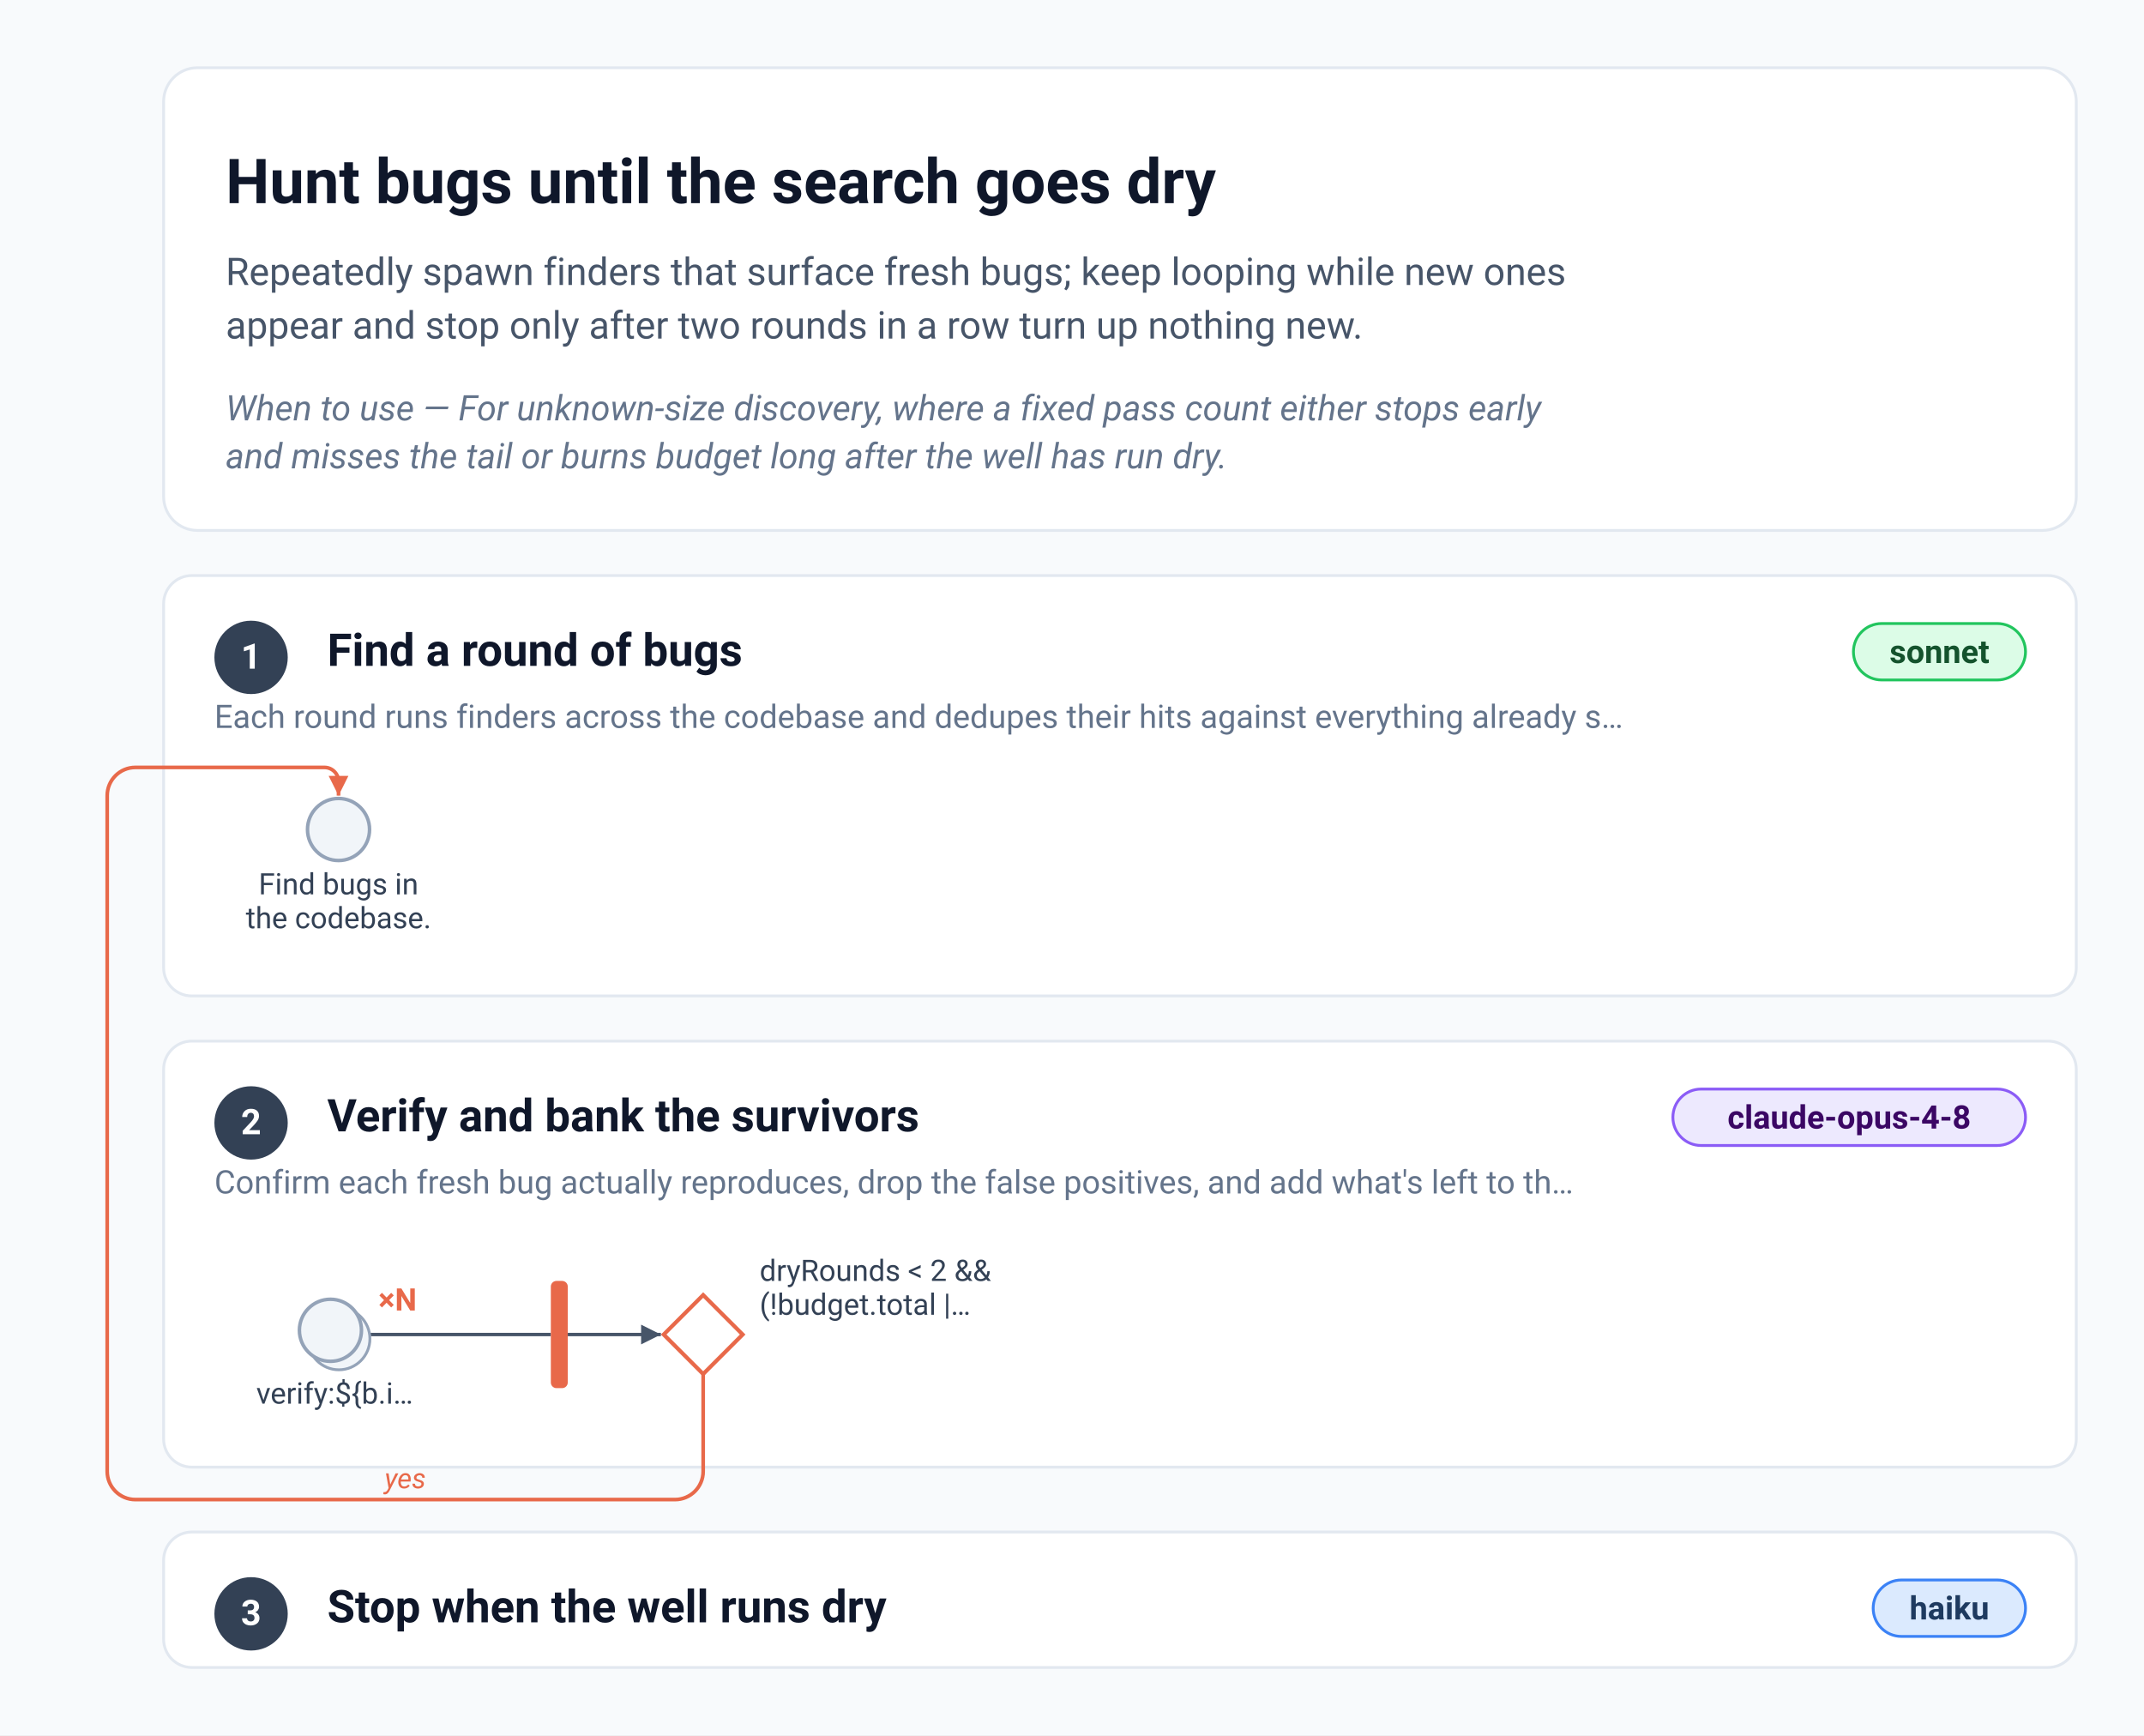
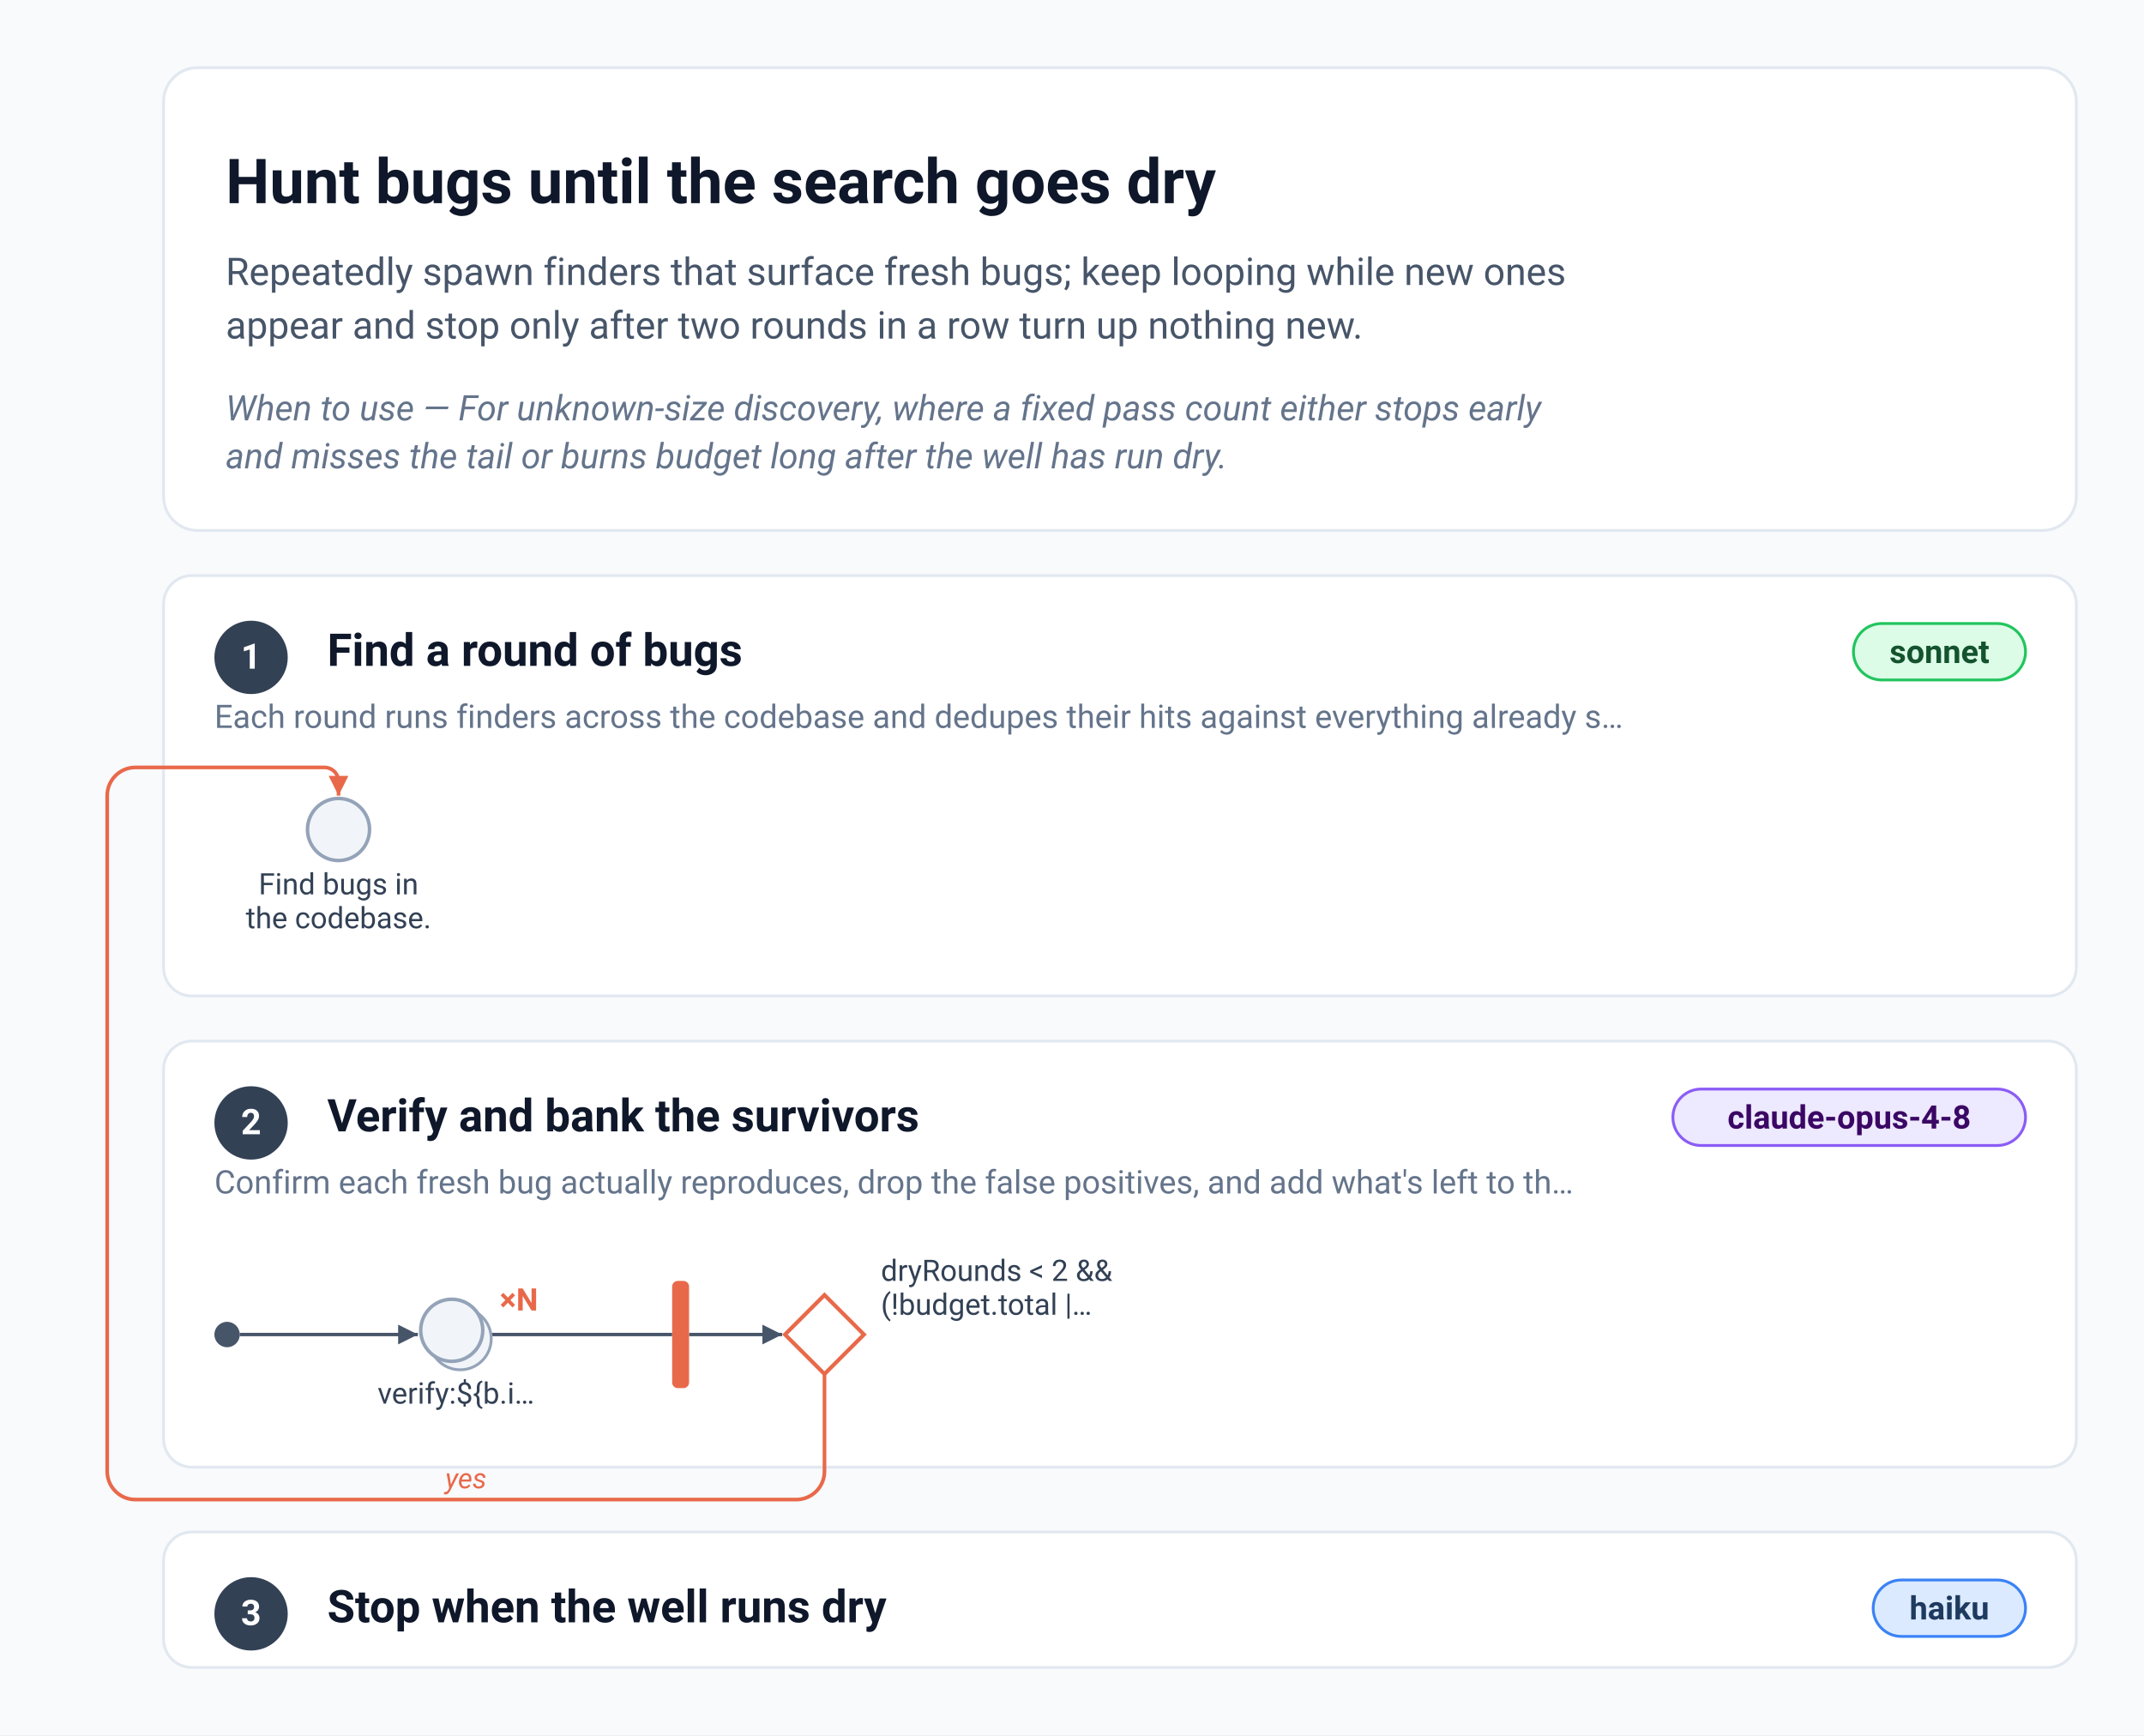
<svg xmlns="http://www.w3.org/2000/svg" width="760" height="615" viewBox="0 0 760 615" font-family="-apple-system, BlinkMacSystemFont, 'Segoe UI', Roboto, Helvetica, Arial, sans-serif">
  <rect width="760" height="615" fill="#f8fafc" />
  <g transform="translate(0 24)">
    <g class="header-card">
      <rect x="58" y="0" width="678" height="164" rx="12" fill="#ffffff" stroke="#e2e8f0" stroke-width="1" />
      <text x="80" y="48" font-size="22" fill="#0f172a" font-weight="700">Hunt bugs until the search goes dry</text>
      <text x="80" y="77" font-size="13.5" fill="#475569">Repeatedly spawn finders that surface fresh bugs; keep looping while new ones</text>
      <text x="80" y="96" font-size="13.5" fill="#475569">appear and stop only after two rounds in a row turn up nothing new.</text>
      <text x="80" y="125" font-size="12.5" fill="#64748b" font-style="italic">When to use — For unknown-size discovery, where a fixed pass count either stops early</text>
      <text x="80" y="142" font-size="12.5" fill="#64748b" font-style="italic">and misses the tail or burns budget long after the well has run dry.</text>
    </g>
  </g>
  <g transform="translate(0 204)">
    <g class="graph-band">
      <rect x="58" y="0" width="678" height="149" rx="10" fill="#ffffff" stroke="#e2e8f0" stroke-width="1" />
      <circle cx="89" cy="29" r="13" fill="#334155" />
      <text x="89" y="33" font-size="12.5" fill="#ffffff" font-weight="700" text-anchor="middle">1</text>
      <text x="116" y="32" font-size="16" fill="#0f172a" font-weight="700">Find a round of bugs</text>
      <rect x="657" y="17" width="61" height="20" rx="10" fill="#dcfce7" stroke="#22c55e" stroke-width="1" />
      <text x="687.5" y="31" font-size="11.5" fill="#14532d" font-weight="600" text-anchor="middle">sonnet</text>
      <text x="76" y="54" font-size="11.5" fill="#64748b">Each round runs finders across the codebase and dedupes their hits against everything already s…</text>
      <g class="agent-node">
        <circle cx="120" cy="90" r="11" fill="#f1f5f9" stroke="#94a3b8" stroke-width="1.25" />
        <text x="120" y="113" font-size="10.5" fill="#334155" text-anchor="middle">Find bugs in</text>
        <text x="120" y="125" font-size="10.5" fill="#334155" text-anchor="middle">the codebase.</text>
      </g>
    </g>
  </g>
  <g transform="translate(0 369)">
    <g class="graph-band">
      <rect x="58" y="0" width="678" height="151" rx="10" fill="#ffffff" stroke="#e2e8f0" stroke-width="1" />
      <circle cx="89" cy="29" r="13" fill="#334155" />
      <text x="89" y="33" font-size="12.5" fill="#ffffff" font-weight="700" text-anchor="middle">2</text>
      <text x="116" y="32" font-size="16" fill="#0f172a" font-weight="700">Verify and bank the survivors</text>
      <rect x="593" y="17" width="125" height="20" rx="10" fill="#ede9fe" stroke="#8b5cf6" stroke-width="1" />
      <text x="655.5" y="31" font-size="11.5" fill="#3b0764" font-weight="600" text-anchor="middle">claude-opus-4-8</text>
      <text x="76" y="54" font-size="11.5" fill="#64748b">Confirm each fresh bug actually reproduces, drop the false positives, and add what's left to th…</text>
-       <path d="M 131.13 104 L 195.26 104" fill="none" stroke="#475569" stroke-width="1.2" />
-       <path d="M 201.26 104 L 234.26 104" fill="none" stroke="#475569" stroke-width="1.2" />
+       <path d="M 85 104 L 148.13 104" fill="none" stroke="#475569" stroke-width="1.2" />
      <g class="arrowhead">
-         <polygon points="234.26,104 227.26,107.5 227.26,100.5" fill="#475569" />
+         <polygon points="148.13,104 141.13,107.5 141.13,100.5" fill="#475569" />
      </g>
+       <path d="M 174.13 104 L 238.26 104" fill="none" stroke="#475569" stroke-width="1.2" />
+       <path d="M 244.26 104 L 277.26 104" fill="none" stroke="#475569" stroke-width="1.2" />
+       <g class="arrowhead">
+         <polygon points="277.26,104 270.26,107.5 270.26,100.5" fill="#475569" />
+       </g>
+       <circle class="hub" cx="80.5" cy="104" r="4.5" fill="#475569" />
      <g class="agent-node">
-         <circle cx="120.13" cy="105.5" r="11" fill="#f1f5f9" stroke="#94a3b8" stroke-width="1" />
-         <circle cx="117.13" cy="102.5" r="11" fill="#f1f5f9" stroke="#94a3b8" stroke-width="1.25" />
-         <text x="118.63" y="128.5" font-size="10.5" fill="#334155" text-anchor="middle">verify:${b.i…</text>
-         <text class="xn-badge" x="134.13" y="95.5" font-size="11" font-weight="700" fill="#e8694a">×N</text>
+         <circle cx="163.13" cy="105.5" r="11" fill="#f1f5f9" stroke="#94a3b8" stroke-width="1" />
+         <circle cx="160.13" cy="102.5" r="11" fill="#f1f5f9" stroke="#94a3b8" stroke-width="1.25" />
+         <text x="161.63" y="128.5" font-size="10.5" fill="#334155" text-anchor="middle">verify:${b.i…</text>
+         <text class="xn-badge" x="177.13" y="95.5" font-size="11" font-weight="700" fill="#e8694a">×N</text>
      </g>
-       <rect class="barrier" x="195.26" y="85" width="6" height="38" rx="2" fill="#e8694a" />
+       <rect class="barrier" x="238.26" y="85" width="6" height="38" rx="2" fill="#e8694a" />
      <g class="decision">
-         <polygon points="249.26,90 263.26,104 249.26,118 235.26,104" fill="#ffffff" stroke="#e8694a" stroke-width="1.4" />
-         <text x="269.26" y="85" font-size="10.5" fill="#334155">dryRounds &lt; 2 &amp;&amp;</text>
-         <text x="269.26" y="97" font-size="10.5" fill="#334155">(!budget.total |…</text>
+         <polygon points="292.26,90 306.26,104 292.26,118 278.26,104" fill="#ffffff" stroke="#e8694a" stroke-width="1.4" />
+         <text x="312.26" y="85" font-size="10.5" fill="#334155">dryRounds &lt; 2 &amp;&amp;</text>
+         <text x="312.26" y="97" font-size="10.5" fill="#334155">(!budget.total |…</text>
      </g>
    </g>
  </g>
  <g transform="translate(0 543)">
    <g class="phase-card">
      <rect x="58" y="0" width="678" height="48" rx="10" fill="#ffffff" stroke="#e2e8f0" stroke-width="1" />
      <circle cx="89" cy="29" r="13" fill="#334155" />
      <text x="89" y="33" font-size="12.5" fill="#ffffff" font-weight="700" text-anchor="middle">3</text>
      <text x="116" y="32" font-size="16" fill="#0f172a" font-weight="700">Stop when the well runs dry</text>
      <rect x="664" y="17" width="54" height="20" rx="10" fill="#dbeafe" stroke="#3b82f6" stroke-width="1" />
      <text x="691" y="31" font-size="11.5" fill="#1e3a5f" font-weight="600" text-anchor="middle">haiku</text>
    </g>
  </g>
  <g class="xband-overlay">
    <g class="loop-path">
-       <path d="M 249.26 487 L 249.26 521.5 A 10 10 0 0 1 239.26 531.5 L 48 531.5 A 10 10 0 0 1 38 521.5 L 38 282 A 10 10 0 0 1 48 272 L 115 272 A 5 5 0 0 1 120 277 L 120 282" fill="none" stroke="#e8694a" stroke-width="1.3" />
+       <path d="M 292.26 487 L 292.26 521.5 A 10 10 0 0 1 282.26 531.5 L 48 531.5 A 10 10 0 0 1 38 521.5 L 38 282 A 10 10 0 0 1 48 272 L 115 272 A 5 5 0 0 1 120 277 L 120 282" fill="none" stroke="#e8694a" stroke-width="1.3" />
      <g class="arrowhead">
        <polygon points="120,282 116.5,275 123.5,275" fill="#e8694a" />
      </g>
-       <text x="143.63" y="527.5" font-size="10" fill="#e8694a" font-style="italic" text-anchor="middle">yes</text>
+       <text x="165.13" y="527.5" font-size="10" fill="#e8694a" font-style="italic" text-anchor="middle">yes</text>
    </g>
  </g>
</svg>
